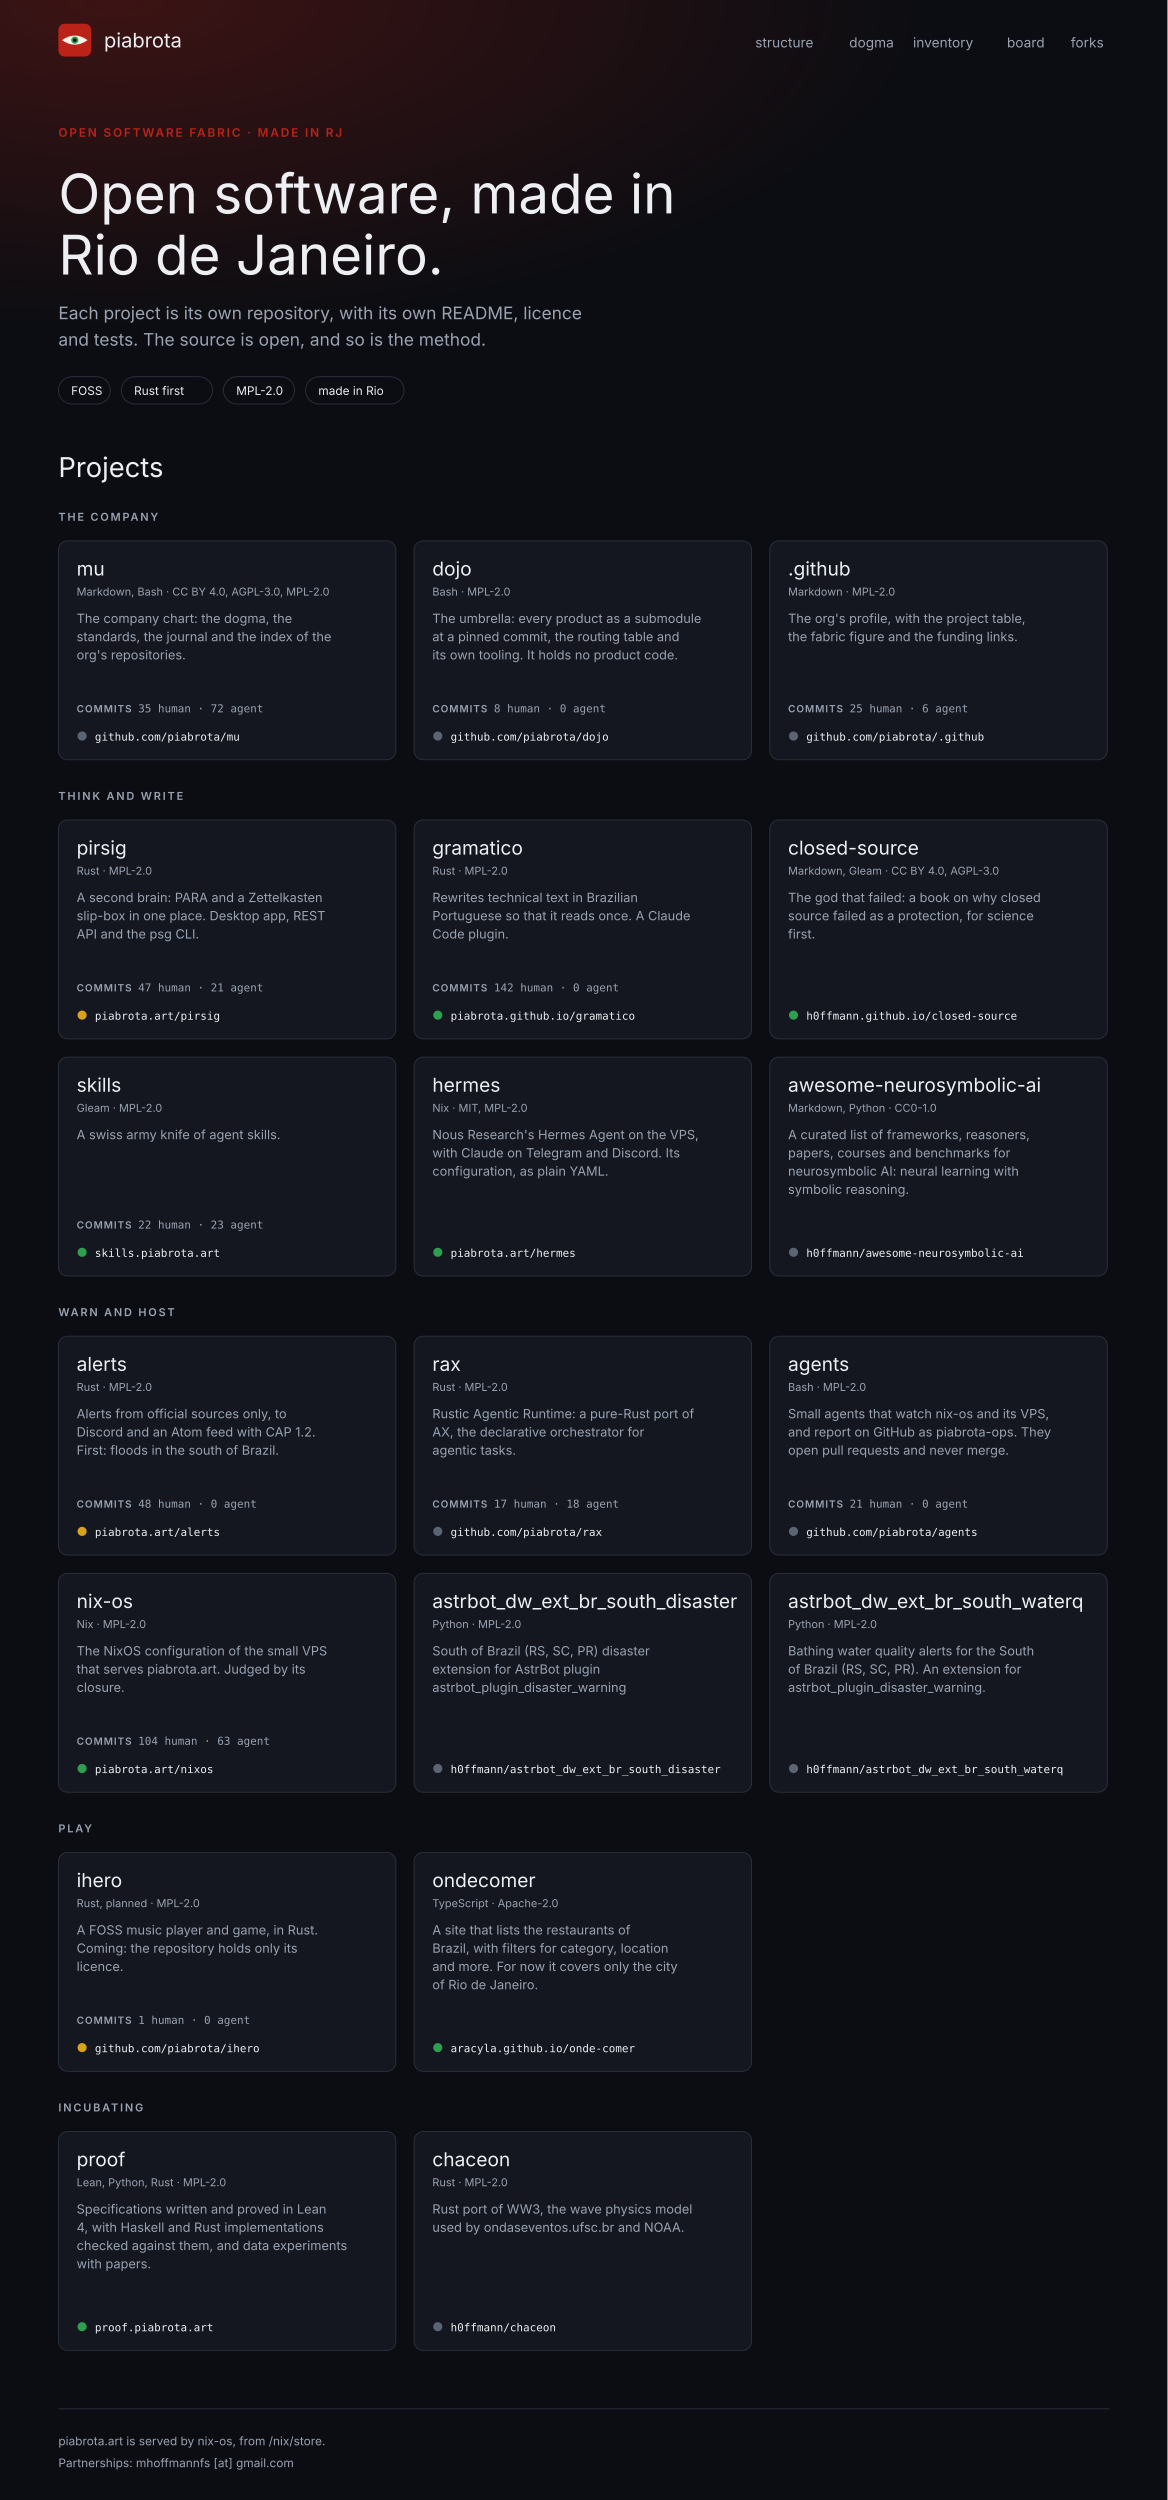
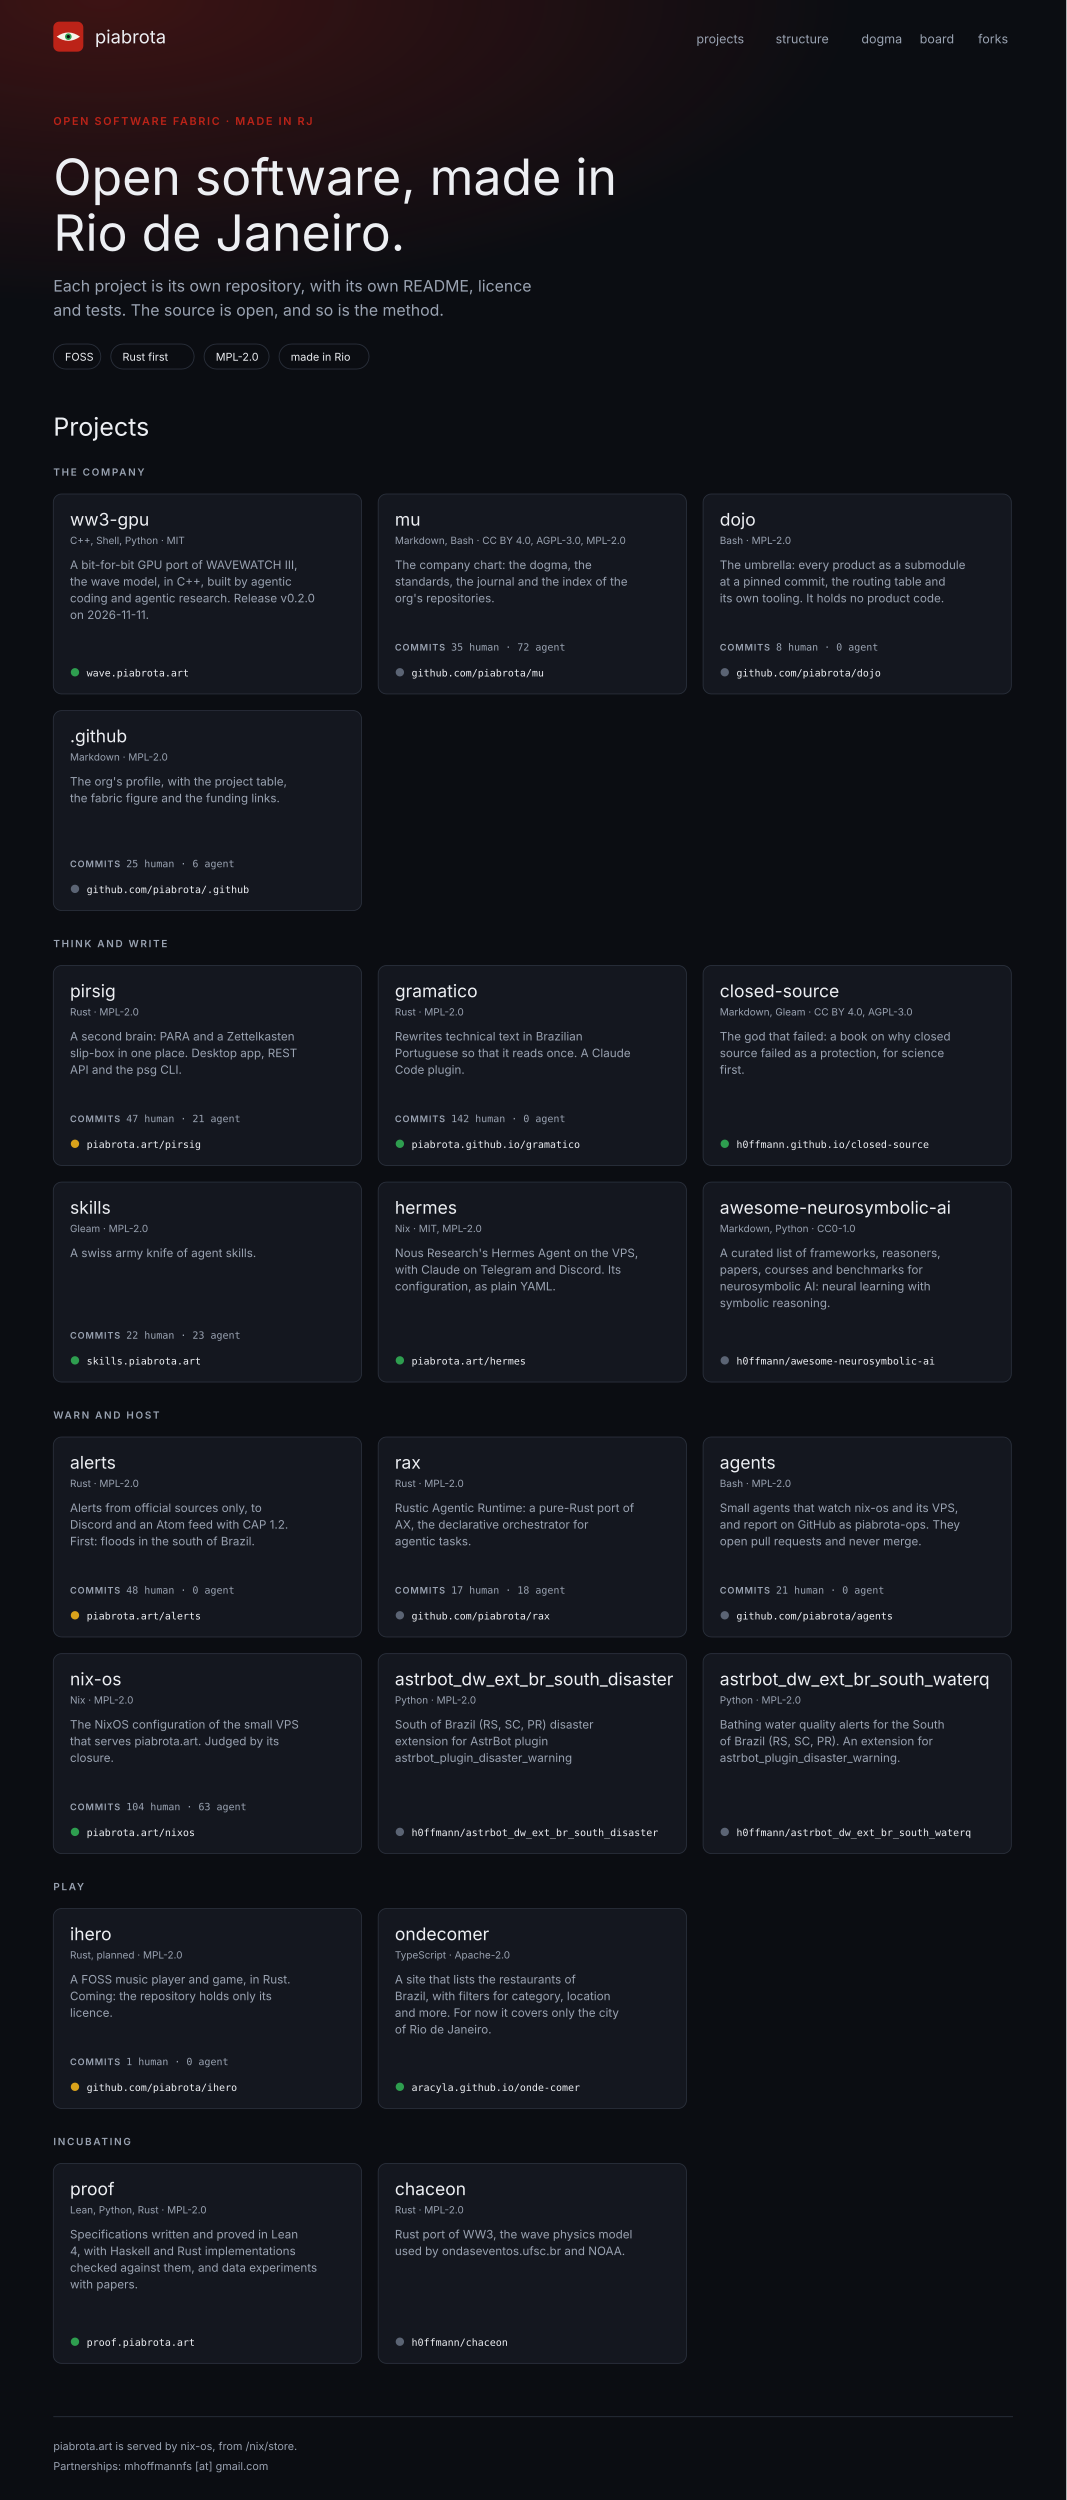
- <svg xmlns="http://www.w3.org/2000/svg" width="1280" height="2741" viewBox="0 0 1280 2741" font-family="Inter, system-ui, -apple-system, 'Segoe UI', sans-serif" role="img" aria-label="Mockup A, fabric: the piabrota.art homepage, 1280 px wide">
+ <svg xmlns="http://www.w3.org/2000/svg" width="1280" height="3001" viewBox="0 0 1280 3001" font-family="Inter, system-ui, -apple-system, 'Segoe UI', sans-serif" role="img" aria-label="Mockup A, fabric: the piabrota.art homepage, 1280 px wide">
  <defs>
    <radialGradient id="glow" cx="10%" cy="0%" r="70%">
      <stop offset="0" stop-color="#BC2318" stop-opacity="0.28" />
      <stop offset="1" stop-color="#BC2318" stop-opacity="0" />
    </radialGradient>
  </defs>
-   <rect fill="#0B0D12" height="2741" width="1280" x="0" y="0" />
+   <rect fill="#0B0D12" height="3001" width="1280" x="0" y="0" />
  <rect fill="url(#glow)" height="520" width="1280" x="0" y="0" />
  <g>
    <rect fill="#BC2318" height="36" rx="7" width="36" x="64" y="26" />
    <path d="M68 44 Q82 34 96 44 Q82 54 68 44Z" fill="#F7F3EA" />
    <circle cx="82" cy="44" fill="#2E9E4F" r="4" />
    <circle cx="82" cy="44" fill="#0B0D12" r="2" />
  </g>
  <text fill="#EDEFF3" font-family="'Fjalla One', 'Arial Narrow', Inter, sans-serif" font-size="22" x="114" y="52">piabrota</text>
-   <text fill="#9AA3B2" font-size="15" x="828" y="52">structure</text>
-   <text fill="#9AA3B2" font-size="15" x="931" y="52">dogma</text>
-   <text fill="#9AA3B2" font-size="15" x="1001" y="52">inventory</text>
+   <text fill="#9AA3B2" font-size="15" x="836" y="52">projects</text>
+   <text fill="#9AA3B2" font-size="15" x="931" y="52">structure</text>
+   <text fill="#9AA3B2" font-size="15" x="1034" y="52">dogma</text>
  <text fill="#9AA3B2" font-size="15" x="1104" y="52">board</text>
  <text fill="#9AA3B2" font-size="15" x="1174" y="52">forks</text>
  <text fill="#BC2318" font-size="13" font-weight="600" letter-spacing="2" x="64" y="150">OPEN SOFTWARE FABRIC · MADE IN RJ</text>
  <text fill="#EDEFF3" font-family="'Fjalla One', 'Arial Narrow', Inter, sans-serif" font-size="60" x="64" y="234">Open software, made in</text>
  <text fill="#EDEFF3" font-family="'Fjalla One', 'Arial Narrow', Inter, sans-serif" font-size="60" x="64" y="301">Rio de Janeiro.</text>
  <text fill="#9AA3B2" font-size="19" x="64" y="350">Each project is its own repository, with its own README, licence</text>
  <text fill="#9AA3B2" font-size="19" x="64" y="379">and tests. The source is open, and so is the method.</text>
  <g>
    <rect fill="none" height="30" rx="15" stroke="#2A303C" width="57" x="64" y="413" />
    <text fill="#EDEFF3" font-size="13" x="78" y="433">FOSS</text>
  </g>
  <g>
    <rect fill="none" height="30" rx="15" stroke="#2A303C" width="100" x="133" y="413" />
    <text fill="#EDEFF3" font-size="13" x="147" y="433">Rust first</text>
  </g>
  <g>
    <rect fill="none" height="30" rx="15" stroke="#2A303C" width="78" x="245" y="413" />
    <text fill="#EDEFF3" font-size="13" x="259" y="433">MPL-2.0</text>
  </g>
  <g>
    <rect fill="none" height="30" rx="15" stroke="#2A303C" width="108" x="335" y="413" />
    <text fill="#EDEFF3" font-size="13" x="349" y="433">made in Rio</text>
  </g>
  <text fill="#EDEFF3" font-family="'Fjalla One', 'Arial Narrow', Inter, sans-serif" font-size="30" x="64" y="523">Projects</text>
  <text fill="#9AA3B2" font-size="12" font-weight="600" letter-spacing="2" x="64" y="571">THE COMPANY</text>
  <g>
    <rect fill="#14171F" height="240" rx="10" stroke="#2A303C" width="370" x="64" y="593" />
-     <text fill="#EDEFF3" font-family="'Fjalla One', 'Arial Narrow', Inter, sans-serif" font-size="21" x="84" y="631">mu</text>
-     <text fill="#9AA3B2" font-size="12" x="84" y="653">Markdown, Bash · CC BY 4.0, AGPL-3.0, MPL-2.0</text>
-     <text fill="#9AA3B2" font-size="14" x="84" y="683">The company chart: the dogma, the</text>
-     <text fill="#9AA3B2" font-size="14" x="84" y="703">standards, the journal and the index of the</text>
-     <text fill="#9AA3B2" font-size="14" x="84" y="723">org's repositories.</text>
-     <text fill="#9AA3B2" font-family="'JetBrains Mono', ui-monospace, monospace" font-size="12" x="84" y="781">
+     <text fill="#EDEFF3" font-family="'Fjalla One', 'Arial Narrow', Inter, sans-serif" font-size="21" x="84" y="631">ww3-gpu</text>
+     <text fill="#9AA3B2" font-size="12" x="84" y="653">C++, Shell, Python · MIT</text>
+     <text fill="#9AA3B2" font-size="14" x="84" y="683">A bit-for-bit GPU port of WAVEWATCH III,</text>
+     <text fill="#9AA3B2" font-size="14" x="84" y="703">the wave model, in C++, built by agentic</text>
+     <text fill="#9AA3B2" font-size="14" x="84" y="723">coding and agentic research. Release v0.2.0</text>
+     <text fill="#9AA3B2" font-size="14" x="84" y="743">on 2026-11-11.</text>
+     <circle cx="90" cy="807" fill="#2E9E4F" r="5" />
+     <text fill="#EDEFF3" font-family="'JetBrains Mono', ui-monospace, monospace" font-size="12" x="104" y="812">wave.piabrota.art</text>
+   </g>
+   <g>
+     <rect fill="#14171F" height="240" rx="10" stroke="#2A303C" width="370" x="454" y="593" />
+     <text fill="#EDEFF3" font-family="'Fjalla One', 'Arial Narrow', Inter, sans-serif" font-size="21" x="474" y="631">mu</text>
+     <text fill="#9AA3B2" font-size="12" x="474" y="653">Markdown, Bash · CC BY 4.0, AGPL-3.0, MPL-2.0</text>
+     <text fill="#9AA3B2" font-size="14" x="474" y="683">The company chart: the dogma, the</text>
+     <text fill="#9AA3B2" font-size="14" x="474" y="703">standards, the journal and the index of the</text>
+     <text fill="#9AA3B2" font-size="14" x="474" y="723">org's repositories.</text>
+     <text fill="#9AA3B2" font-family="'JetBrains Mono', ui-monospace, monospace" font-size="12" x="474" y="781">
      <tspan font-family="Inter, sans-serif" font-size="11" font-weight="600" letter-spacing="1">COMMITS</tspan>  35 human · 72 agent</text>
-     <circle cx="90" cy="807" fill="#5B6474" r="5" />
-     <text fill="#EDEFF3" font-family="'JetBrains Mono', ui-monospace, monospace" font-size="12" x="104" y="812">github.com/piabrota/mu</text>
-   </g>
-   <g>
-     <rect fill="#14171F" height="240" rx="10" stroke="#2A303C" width="370" x="454" y="593" />
-     <text fill="#EDEFF3" font-family="'Fjalla One', 'Arial Narrow', Inter, sans-serif" font-size="21" x="474" y="631">dojo</text>
-     <text fill="#9AA3B2" font-size="12" x="474" y="653">Bash · MPL-2.0</text>
-     <text fill="#9AA3B2" font-size="14" x="474" y="683">The umbrella: every product as a submodule</text>
-     <text fill="#9AA3B2" font-size="14" x="474" y="703">at a pinned commit, the routing table and</text>
-     <text fill="#9AA3B2" font-size="14" x="474" y="723">its own tooling. It holds no product code.</text>
-     <text fill="#9AA3B2" font-family="'JetBrains Mono', ui-monospace, monospace" font-size="12" x="474" y="781">
+     <circle cx="480" cy="807" fill="#5B6474" r="5" />
+     <text fill="#EDEFF3" font-family="'JetBrains Mono', ui-monospace, monospace" font-size="12" x="494" y="812">github.com/piabrota/mu</text>
+   </g>
+   <g>
+     <rect fill="#14171F" height="240" rx="10" stroke="#2A303C" width="370" x="844" y="593" />
+     <text fill="#EDEFF3" font-family="'Fjalla One', 'Arial Narrow', Inter, sans-serif" font-size="21" x="864" y="631">dojo</text>
+     <text fill="#9AA3B2" font-size="12" x="864" y="653">Bash · MPL-2.0</text>
+     <text fill="#9AA3B2" font-size="14" x="864" y="683">The umbrella: every product as a submodule</text>
+     <text fill="#9AA3B2" font-size="14" x="864" y="703">at a pinned commit, the routing table and</text>
+     <text fill="#9AA3B2" font-size="14" x="864" y="723">its own tooling. It holds no product code.</text>
+     <text fill="#9AA3B2" font-family="'JetBrains Mono', ui-monospace, monospace" font-size="12" x="864" y="781">
      <tspan font-family="Inter, sans-serif" font-size="11" font-weight="600" letter-spacing="1">COMMITS</tspan>  8 human · 0 agent</text>
-     <circle cx="480" cy="807" fill="#5B6474" r="5" />
-     <text fill="#EDEFF3" font-family="'JetBrains Mono', ui-monospace, monospace" font-size="12" x="494" y="812">github.com/piabrota/dojo</text>
-   </g>
-   <g>
-     <rect fill="#14171F" height="240" rx="10" stroke="#2A303C" width="370" x="844" y="593" />
-     <text fill="#EDEFF3" font-family="'Fjalla One', 'Arial Narrow', Inter, sans-serif" font-size="21" x="864" y="631">.github</text>
-     <text fill="#9AA3B2" font-size="12" x="864" y="653">Markdown · MPL-2.0</text>
-     <text fill="#9AA3B2" font-size="14" x="864" y="683">The org's profile, with the project table,</text>
-     <text fill="#9AA3B2" font-size="14" x="864" y="703">the fabric figure and the funding links.</text>
-     <text fill="#9AA3B2" font-family="'JetBrains Mono', ui-monospace, monospace" font-size="12" x="864" y="781">
+     <circle cx="870" cy="807" fill="#5B6474" r="5" />
+     <text fill="#EDEFF3" font-family="'JetBrains Mono', ui-monospace, monospace" font-size="12" x="884" y="812">github.com/piabrota/dojo</text>
+   </g>
+   <g>
+     <rect fill="#14171F" height="240" rx="10" stroke="#2A303C" width="370" x="64" y="853" />
+     <text fill="#EDEFF3" font-family="'Fjalla One', 'Arial Narrow', Inter, sans-serif" font-size="21" x="84" y="891">.github</text>
+     <text fill="#9AA3B2" font-size="12" x="84" y="913">Markdown · MPL-2.0</text>
+     <text fill="#9AA3B2" font-size="14" x="84" y="943">The org's profile, with the project table,</text>
+     <text fill="#9AA3B2" font-size="14" x="84" y="963">the fabric figure and the funding links.</text>
+     <text fill="#9AA3B2" font-family="'JetBrains Mono', ui-monospace, monospace" font-size="12" x="84" y="1041">
      <tspan font-family="Inter, sans-serif" font-size="11" font-weight="600" letter-spacing="1">COMMITS</tspan>  25 human · 6 agent</text>
-     <circle cx="870" cy="807" fill="#5B6474" r="5" />
-     <text fill="#EDEFF3" font-family="'JetBrains Mono', ui-monospace, monospace" font-size="12" x="884" y="812">github.com/piabrota/.github</text>
-   </g>
-   <text fill="#9AA3B2" font-size="12" font-weight="600" letter-spacing="2" x="64" y="877">THINK AND WRITE</text>
-   <g>
-     <rect fill="#14171F" height="240" rx="10" stroke="#2A303C" width="370" x="64" y="899" />
-     <text fill="#EDEFF3" font-family="'Fjalla One', 'Arial Narrow', Inter, sans-serif" font-size="21" x="84" y="937">pirsig</text>
-     <text fill="#9AA3B2" font-size="12" x="84" y="959">Rust · MPL-2.0</text>
-     <text fill="#9AA3B2" font-size="14" x="84" y="989">A second brain: PARA and a Zettelkasten</text>
-     <text fill="#9AA3B2" font-size="14" x="84" y="1009">slip-box in one place. Desktop app, REST</text>
-     <text fill="#9AA3B2" font-size="14" x="84" y="1029">API and the psg CLI.</text>
-     <text fill="#9AA3B2" font-family="'JetBrains Mono', ui-monospace, monospace" font-size="12" x="84" y="1087">
+     <circle cx="90" cy="1067" fill="#5B6474" r="5" />
+     <text fill="#EDEFF3" font-family="'JetBrains Mono', ui-monospace, monospace" font-size="12" x="104" y="1072">github.com/piabrota/.github</text>
+   </g>
+   <text fill="#9AA3B2" font-size="12" font-weight="600" letter-spacing="2" x="64" y="1137">THINK AND WRITE</text>
+   <g>
+     <rect fill="#14171F" height="240" rx="10" stroke="#2A303C" width="370" x="64" y="1159" />
+     <text fill="#EDEFF3" font-family="'Fjalla One', 'Arial Narrow', Inter, sans-serif" font-size="21" x="84" y="1197">pirsig</text>
+     <text fill="#9AA3B2" font-size="12" x="84" y="1219">Rust · MPL-2.0</text>
+     <text fill="#9AA3B2" font-size="14" x="84" y="1249">A second brain: PARA and a Zettelkasten</text>
+     <text fill="#9AA3B2" font-size="14" x="84" y="1269">slip-box in one place. Desktop app, REST</text>
+     <text fill="#9AA3B2" font-size="14" x="84" y="1289">API and the psg CLI.</text>
+     <text fill="#9AA3B2" font-family="'JetBrains Mono', ui-monospace, monospace" font-size="12" x="84" y="1347">
      <tspan font-family="Inter, sans-serif" font-size="11" font-weight="600" letter-spacing="1">COMMITS</tspan>  47 human · 21 agent</text>
-     <circle cx="90" cy="1113" fill="#D9A21B" r="5" />
-     <text fill="#EDEFF3" font-family="'JetBrains Mono', ui-monospace, monospace" font-size="12" x="104" y="1118">piabrota.art/pirsig</text>
-   </g>
-   <g>
-     <rect fill="#14171F" height="240" rx="10" stroke="#2A303C" width="370" x="454" y="899" />
-     <text fill="#EDEFF3" font-family="'Fjalla One', 'Arial Narrow', Inter, sans-serif" font-size="21" x="474" y="937">gramatico</text>
-     <text fill="#9AA3B2" font-size="12" x="474" y="959">Rust · MPL-2.0</text>
-     <text fill="#9AA3B2" font-size="14" x="474" y="989">Rewrites technical text in Brazilian</text>
-     <text fill="#9AA3B2" font-size="14" x="474" y="1009">Portuguese so that it reads once. A Claude</text>
-     <text fill="#9AA3B2" font-size="14" x="474" y="1029">Code plugin.</text>
-     <text fill="#9AA3B2" font-family="'JetBrains Mono', ui-monospace, monospace" font-size="12" x="474" y="1087">
+     <circle cx="90" cy="1373" fill="#D9A21B" r="5" />
+     <text fill="#EDEFF3" font-family="'JetBrains Mono', ui-monospace, monospace" font-size="12" x="104" y="1378">piabrota.art/pirsig</text>
+   </g>
+   <g>
+     <rect fill="#14171F" height="240" rx="10" stroke="#2A303C" width="370" x="454" y="1159" />
+     <text fill="#EDEFF3" font-family="'Fjalla One', 'Arial Narrow', Inter, sans-serif" font-size="21" x="474" y="1197">gramatico</text>
+     <text fill="#9AA3B2" font-size="12" x="474" y="1219">Rust · MPL-2.0</text>
+     <text fill="#9AA3B2" font-size="14" x="474" y="1249">Rewrites technical text in Brazilian</text>
+     <text fill="#9AA3B2" font-size="14" x="474" y="1269">Portuguese so that it reads once. A Claude</text>
+     <text fill="#9AA3B2" font-size="14" x="474" y="1289">Code plugin.</text>
+     <text fill="#9AA3B2" font-family="'JetBrains Mono', ui-monospace, monospace" font-size="12" x="474" y="1347">
      <tspan font-family="Inter, sans-serif" font-size="11" font-weight="600" letter-spacing="1">COMMITS</tspan>  142 human · 0 agent</text>
-     <circle cx="480" cy="1113" fill="#2E9E4F" r="5" />
-     <text fill="#EDEFF3" font-family="'JetBrains Mono', ui-monospace, monospace" font-size="12" x="494" y="1118">piabrota.github.io/gramatico</text>
-   </g>
-   <g>
-     <rect fill="#14171F" height="240" rx="10" stroke="#2A303C" width="370" x="844" y="899" />
-     <text fill="#EDEFF3" font-family="'Fjalla One', 'Arial Narrow', Inter, sans-serif" font-size="21" x="864" y="937">closed-source</text>
-     <text fill="#9AA3B2" font-size="12" x="864" y="959">Markdown, Gleam · CC BY 4.0, AGPL-3.0</text>
-     <text fill="#9AA3B2" font-size="14" x="864" y="989">The god that failed: a book on why closed</text>
-     <text fill="#9AA3B2" font-size="14" x="864" y="1009">source failed as a protection, for science</text>
-     <text fill="#9AA3B2" font-size="14" x="864" y="1029">first.</text>
-     <circle cx="870" cy="1113" fill="#2E9E4F" r="5" />
-     <text fill="#EDEFF3" font-family="'JetBrains Mono', ui-monospace, monospace" font-size="12" x="884" y="1118">h0ffmann.github.io/closed-source</text>
-   </g>
-   <g>
-     <rect fill="#14171F" height="240" rx="10" stroke="#2A303C" width="370" x="64" y="1159" />
-     <text fill="#EDEFF3" font-family="'Fjalla One', 'Arial Narrow', Inter, sans-serif" font-size="21" x="84" y="1197">skills</text>
-     <text fill="#9AA3B2" font-size="12" x="84" y="1219">Gleam · MPL-2.0</text>
-     <text fill="#9AA3B2" font-size="14" x="84" y="1249">A swiss army knife of agent skills.</text>
-     <text fill="#9AA3B2" font-family="'JetBrains Mono', ui-monospace, monospace" font-size="12" x="84" y="1347">
+     <circle cx="480" cy="1373" fill="#2E9E4F" r="5" />
+     <text fill="#EDEFF3" font-family="'JetBrains Mono', ui-monospace, monospace" font-size="12" x="494" y="1378">piabrota.github.io/gramatico</text>
+   </g>
+   <g>
+     <rect fill="#14171F" height="240" rx="10" stroke="#2A303C" width="370" x="844" y="1159" />
+     <text fill="#EDEFF3" font-family="'Fjalla One', 'Arial Narrow', Inter, sans-serif" font-size="21" x="864" y="1197">closed-source</text>
+     <text fill="#9AA3B2" font-size="12" x="864" y="1219">Markdown, Gleam · CC BY 4.0, AGPL-3.0</text>
+     <text fill="#9AA3B2" font-size="14" x="864" y="1249">The god that failed: a book on why closed</text>
+     <text fill="#9AA3B2" font-size="14" x="864" y="1269">source failed as a protection, for science</text>
+     <text fill="#9AA3B2" font-size="14" x="864" y="1289">first.</text>
+     <circle cx="870" cy="1373" fill="#2E9E4F" r="5" />
+     <text fill="#EDEFF3" font-family="'JetBrains Mono', ui-monospace, monospace" font-size="12" x="884" y="1378">h0ffmann.github.io/closed-source</text>
+   </g>
+   <g>
+     <rect fill="#14171F" height="240" rx="10" stroke="#2A303C" width="370" x="64" y="1419" />
+     <text fill="#EDEFF3" font-family="'Fjalla One', 'Arial Narrow', Inter, sans-serif" font-size="21" x="84" y="1457">skills</text>
+     <text fill="#9AA3B2" font-size="12" x="84" y="1479">Gleam · MPL-2.0</text>
+     <text fill="#9AA3B2" font-size="14" x="84" y="1509">A swiss army knife of agent skills.</text>
+     <text fill="#9AA3B2" font-family="'JetBrains Mono', ui-monospace, monospace" font-size="12" x="84" y="1607">
      <tspan font-family="Inter, sans-serif" font-size="11" font-weight="600" letter-spacing="1">COMMITS</tspan>  22 human · 23 agent</text>
-     <circle cx="90" cy="1373" fill="#2E9E4F" r="5" />
-     <text fill="#EDEFF3" font-family="'JetBrains Mono', ui-monospace, monospace" font-size="12" x="104" y="1378">skills.piabrota.art</text>
-   </g>
-   <g>
-     <rect fill="#14171F" height="240" rx="10" stroke="#2A303C" width="370" x="454" y="1159" />
-     <text fill="#EDEFF3" font-family="'Fjalla One', 'Arial Narrow', Inter, sans-serif" font-size="21" x="474" y="1197">hermes</text>
-     <text fill="#9AA3B2" font-size="12" x="474" y="1219">Nix · MIT, MPL-2.0</text>
-     <text fill="#9AA3B2" font-size="14" x="474" y="1249">Nous Research's Hermes Agent on the VPS,</text>
-     <text fill="#9AA3B2" font-size="14" x="474" y="1269">with Claude on Telegram and Discord. Its</text>
-     <text fill="#9AA3B2" font-size="14" x="474" y="1289">configuration, as plain YAML.</text>
-     <circle cx="480" cy="1373" fill="#2E9E4F" r="5" />
-     <text fill="#EDEFF3" font-family="'JetBrains Mono', ui-monospace, monospace" font-size="12" x="494" y="1378">piabrota.art/hermes</text>
-   </g>
-   <g>
-     <rect fill="#14171F" height="240" rx="10" stroke="#2A303C" width="370" x="844" y="1159" />
-     <text fill="#EDEFF3" font-family="'Fjalla One', 'Arial Narrow', Inter, sans-serif" font-size="21" x="864" y="1197">awesome-neurosymbolic-ai</text>
-     <text fill="#9AA3B2" font-size="12" x="864" y="1219">Markdown, Python · CC0-1.0</text>
-     <text fill="#9AA3B2" font-size="14" x="864" y="1249">A curated list of frameworks, reasoners,</text>
-     <text fill="#9AA3B2" font-size="14" x="864" y="1269">papers, courses and benchmarks for</text>
-     <text fill="#9AA3B2" font-size="14" x="864" y="1289">neurosymbolic AI: neural learning with</text>
-     <text fill="#9AA3B2" font-size="14" x="864" y="1309">symbolic reasoning.</text>
-     <circle cx="870" cy="1373" fill="#5B6474" r="5" />
-     <text fill="#EDEFF3" font-family="'JetBrains Mono', ui-monospace, monospace" font-size="12" x="884" y="1378">h0ffmann/awesome-neurosymbolic-ai</text>
-   </g>
-   <text fill="#9AA3B2" font-size="12" font-weight="600" letter-spacing="2" x="64" y="1443">WARN AND HOST</text>
-   <g>
-     <rect fill="#14171F" height="240" rx="10" stroke="#2A303C" width="370" x="64" y="1465" />
-     <text fill="#EDEFF3" font-family="'Fjalla One', 'Arial Narrow', Inter, sans-serif" font-size="21" x="84" y="1503">alerts</text>
-     <text fill="#9AA3B2" font-size="12" x="84" y="1525">Rust · MPL-2.0</text>
-     <text fill="#9AA3B2" font-size="14" x="84" y="1555">Alerts from official sources only, to</text>
-     <text fill="#9AA3B2" font-size="14" x="84" y="1575">Discord and an Atom feed with CAP 1.2.</text>
-     <text fill="#9AA3B2" font-size="14" x="84" y="1595">First: floods in the south of Brazil.</text>
-     <text fill="#9AA3B2" font-family="'JetBrains Mono', ui-monospace, monospace" font-size="12" x="84" y="1653">
+     <circle cx="90" cy="1633" fill="#2E9E4F" r="5" />
+     <text fill="#EDEFF3" font-family="'JetBrains Mono', ui-monospace, monospace" font-size="12" x="104" y="1638">skills.piabrota.art</text>
+   </g>
+   <g>
+     <rect fill="#14171F" height="240" rx="10" stroke="#2A303C" width="370" x="454" y="1419" />
+     <text fill="#EDEFF3" font-family="'Fjalla One', 'Arial Narrow', Inter, sans-serif" font-size="21" x="474" y="1457">hermes</text>
+     <text fill="#9AA3B2" font-size="12" x="474" y="1479">Nix · MIT, MPL-2.0</text>
+     <text fill="#9AA3B2" font-size="14" x="474" y="1509">Nous Research's Hermes Agent on the VPS,</text>
+     <text fill="#9AA3B2" font-size="14" x="474" y="1529">with Claude on Telegram and Discord. Its</text>
+     <text fill="#9AA3B2" font-size="14" x="474" y="1549">configuration, as plain YAML.</text>
+     <circle cx="480" cy="1633" fill="#2E9E4F" r="5" />
+     <text fill="#EDEFF3" font-family="'JetBrains Mono', ui-monospace, monospace" font-size="12" x="494" y="1638">piabrota.art/hermes</text>
+   </g>
+   <g>
+     <rect fill="#14171F" height="240" rx="10" stroke="#2A303C" width="370" x="844" y="1419" />
+     <text fill="#EDEFF3" font-family="'Fjalla One', 'Arial Narrow', Inter, sans-serif" font-size="21" x="864" y="1457">awesome-neurosymbolic-ai</text>
+     <text fill="#9AA3B2" font-size="12" x="864" y="1479">Markdown, Python · CC0-1.0</text>
+     <text fill="#9AA3B2" font-size="14" x="864" y="1509">A curated list of frameworks, reasoners,</text>
+     <text fill="#9AA3B2" font-size="14" x="864" y="1529">papers, courses and benchmarks for</text>
+     <text fill="#9AA3B2" font-size="14" x="864" y="1549">neurosymbolic AI: neural learning with</text>
+     <text fill="#9AA3B2" font-size="14" x="864" y="1569">symbolic reasoning.</text>
+     <circle cx="870" cy="1633" fill="#5B6474" r="5" />
+     <text fill="#EDEFF3" font-family="'JetBrains Mono', ui-monospace, monospace" font-size="12" x="884" y="1638">h0ffmann/awesome-neurosymbolic-ai</text>
+   </g>
+   <text fill="#9AA3B2" font-size="12" font-weight="600" letter-spacing="2" x="64" y="1703">WARN AND HOST</text>
+   <g>
+     <rect fill="#14171F" height="240" rx="10" stroke="#2A303C" width="370" x="64" y="1725" />
+     <text fill="#EDEFF3" font-family="'Fjalla One', 'Arial Narrow', Inter, sans-serif" font-size="21" x="84" y="1763">alerts</text>
+     <text fill="#9AA3B2" font-size="12" x="84" y="1785">Rust · MPL-2.0</text>
+     <text fill="#9AA3B2" font-size="14" x="84" y="1815">Alerts from official sources only, to</text>
+     <text fill="#9AA3B2" font-size="14" x="84" y="1835">Discord and an Atom feed with CAP 1.2.</text>
+     <text fill="#9AA3B2" font-size="14" x="84" y="1855">First: floods in the south of Brazil.</text>
+     <text fill="#9AA3B2" font-family="'JetBrains Mono', ui-monospace, monospace" font-size="12" x="84" y="1913">
      <tspan font-family="Inter, sans-serif" font-size="11" font-weight="600" letter-spacing="1">COMMITS</tspan>  48 human · 0 agent</text>
-     <circle cx="90" cy="1679" fill="#D9A21B" r="5" />
-     <text fill="#EDEFF3" font-family="'JetBrains Mono', ui-monospace, monospace" font-size="12" x="104" y="1684">piabrota.art/alerts</text>
-   </g>
-   <g>
-     <rect fill="#14171F" height="240" rx="10" stroke="#2A303C" width="370" x="454" y="1465" />
-     <text fill="#EDEFF3" font-family="'Fjalla One', 'Arial Narrow', Inter, sans-serif" font-size="21" x="474" y="1503">rax</text>
-     <text fill="#9AA3B2" font-size="12" x="474" y="1525">Rust · MPL-2.0</text>
-     <text fill="#9AA3B2" font-size="14" x="474" y="1555">Rustic Agentic Runtime: a pure-Rust port of</text>
-     <text fill="#9AA3B2" font-size="14" x="474" y="1575">AX, the declarative orchestrator for</text>
-     <text fill="#9AA3B2" font-size="14" x="474" y="1595">agentic tasks.</text>
-     <text fill="#9AA3B2" font-family="'JetBrains Mono', ui-monospace, monospace" font-size="12" x="474" y="1653">
+     <circle cx="90" cy="1939" fill="#D9A21B" r="5" />
+     <text fill="#EDEFF3" font-family="'JetBrains Mono', ui-monospace, monospace" font-size="12" x="104" y="1944">piabrota.art/alerts</text>
+   </g>
+   <g>
+     <rect fill="#14171F" height="240" rx="10" stroke="#2A303C" width="370" x="454" y="1725" />
+     <text fill="#EDEFF3" font-family="'Fjalla One', 'Arial Narrow', Inter, sans-serif" font-size="21" x="474" y="1763">rax</text>
+     <text fill="#9AA3B2" font-size="12" x="474" y="1785">Rust · MPL-2.0</text>
+     <text fill="#9AA3B2" font-size="14" x="474" y="1815">Rustic Agentic Runtime: a pure-Rust port of</text>
+     <text fill="#9AA3B2" font-size="14" x="474" y="1835">AX, the declarative orchestrator for</text>
+     <text fill="#9AA3B2" font-size="14" x="474" y="1855">agentic tasks.</text>
+     <text fill="#9AA3B2" font-family="'JetBrains Mono', ui-monospace, monospace" font-size="12" x="474" y="1913">
      <tspan font-family="Inter, sans-serif" font-size="11" font-weight="600" letter-spacing="1">COMMITS</tspan>  17 human · 18 agent</text>
-     <circle cx="480" cy="1679" fill="#5B6474" r="5" />
-     <text fill="#EDEFF3" font-family="'JetBrains Mono', ui-monospace, monospace" font-size="12" x="494" y="1684">github.com/piabrota/rax</text>
-   </g>
-   <g>
-     <rect fill="#14171F" height="240" rx="10" stroke="#2A303C" width="370" x="844" y="1465" />
-     <text fill="#EDEFF3" font-family="'Fjalla One', 'Arial Narrow', Inter, sans-serif" font-size="21" x="864" y="1503">agents</text>
-     <text fill="#9AA3B2" font-size="12" x="864" y="1525">Bash · MPL-2.0</text>
-     <text fill="#9AA3B2" font-size="14" x="864" y="1555">Small agents that watch nix-os and its VPS,</text>
-     <text fill="#9AA3B2" font-size="14" x="864" y="1575">and report on GitHub as piabrota-ops. They</text>
-     <text fill="#9AA3B2" font-size="14" x="864" y="1595">open pull requests and never merge.</text>
-     <text fill="#9AA3B2" font-family="'JetBrains Mono', ui-monospace, monospace" font-size="12" x="864" y="1653">
+     <circle cx="480" cy="1939" fill="#5B6474" r="5" />
+     <text fill="#EDEFF3" font-family="'JetBrains Mono', ui-monospace, monospace" font-size="12" x="494" y="1944">github.com/piabrota/rax</text>
+   </g>
+   <g>
+     <rect fill="#14171F" height="240" rx="10" stroke="#2A303C" width="370" x="844" y="1725" />
+     <text fill="#EDEFF3" font-family="'Fjalla One', 'Arial Narrow', Inter, sans-serif" font-size="21" x="864" y="1763">agents</text>
+     <text fill="#9AA3B2" font-size="12" x="864" y="1785">Bash · MPL-2.0</text>
+     <text fill="#9AA3B2" font-size="14" x="864" y="1815">Small agents that watch nix-os and its VPS,</text>
+     <text fill="#9AA3B2" font-size="14" x="864" y="1835">and report on GitHub as piabrota-ops. They</text>
+     <text fill="#9AA3B2" font-size="14" x="864" y="1855">open pull requests and never merge.</text>
+     <text fill="#9AA3B2" font-family="'JetBrains Mono', ui-monospace, monospace" font-size="12" x="864" y="1913">
      <tspan font-family="Inter, sans-serif" font-size="11" font-weight="600" letter-spacing="1">COMMITS</tspan>  21 human · 0 agent</text>
-     <circle cx="870" cy="1679" fill="#5B6474" r="5" />
-     <text fill="#EDEFF3" font-family="'JetBrains Mono', ui-monospace, monospace" font-size="12" x="884" y="1684">github.com/piabrota/agents</text>
-   </g>
-   <g>
-     <rect fill="#14171F" height="240" rx="10" stroke="#2A303C" width="370" x="64" y="1725" />
-     <text fill="#EDEFF3" font-family="'Fjalla One', 'Arial Narrow', Inter, sans-serif" font-size="21" x="84" y="1763">nix-os</text>
-     <text fill="#9AA3B2" font-size="12" x="84" y="1785">Nix · MPL-2.0</text>
-     <text fill="#9AA3B2" font-size="14" x="84" y="1815">The NixOS configuration of the small VPS</text>
-     <text fill="#9AA3B2" font-size="14" x="84" y="1835">that serves piabrota.art. Judged by its</text>
-     <text fill="#9AA3B2" font-size="14" x="84" y="1855">closure.</text>
-     <text fill="#9AA3B2" font-family="'JetBrains Mono', ui-monospace, monospace" font-size="12" x="84" y="1913">
+     <circle cx="870" cy="1939" fill="#5B6474" r="5" />
+     <text fill="#EDEFF3" font-family="'JetBrains Mono', ui-monospace, monospace" font-size="12" x="884" y="1944">github.com/piabrota/agents</text>
+   </g>
+   <g>
+     <rect fill="#14171F" height="240" rx="10" stroke="#2A303C" width="370" x="64" y="1985" />
+     <text fill="#EDEFF3" font-family="'Fjalla One', 'Arial Narrow', Inter, sans-serif" font-size="21" x="84" y="2023">nix-os</text>
+     <text fill="#9AA3B2" font-size="12" x="84" y="2045">Nix · MPL-2.0</text>
+     <text fill="#9AA3B2" font-size="14" x="84" y="2075">The NixOS configuration of the small VPS</text>
+     <text fill="#9AA3B2" font-size="14" x="84" y="2095">that serves piabrota.art. Judged by its</text>
+     <text fill="#9AA3B2" font-size="14" x="84" y="2115">closure.</text>
+     <text fill="#9AA3B2" font-family="'JetBrains Mono', ui-monospace, monospace" font-size="12" x="84" y="2173">
      <tspan font-family="Inter, sans-serif" font-size="11" font-weight="600" letter-spacing="1">COMMITS</tspan>  104 human · 63 agent</text>
-     <circle cx="90" cy="1939" fill="#2E9E4F" r="5" />
-     <text fill="#EDEFF3" font-family="'JetBrains Mono', ui-monospace, monospace" font-size="12" x="104" y="1944">piabrota.art/nixos</text>
-   </g>
-   <g>
-     <rect fill="#14171F" height="240" rx="10" stroke="#2A303C" width="370" x="454" y="1725" />
-     <text fill="#EDEFF3" font-family="'Fjalla One', 'Arial Narrow', Inter, sans-serif" font-size="21" x="474" y="1763">astrbot_dw_ext_br_south_disaster</text>
-     <text fill="#9AA3B2" font-size="12" x="474" y="1785">Python · MPL-2.0</text>
-     <text fill="#9AA3B2" font-size="14" x="474" y="1815">South of Brazil (RS, SC, PR) disaster</text>
-     <text fill="#9AA3B2" font-size="14" x="474" y="1835">extension for AstrBot plugin</text>
-     <text fill="#9AA3B2" font-size="14" x="474" y="1855">astrbot_plugin_disaster_warning</text>
-     <circle cx="480" cy="1939" fill="#5B6474" r="5" />
-     <text fill="#EDEFF3" font-family="'JetBrains Mono', ui-monospace, monospace" font-size="12" x="494" y="1944">h0ffmann/astrbot_dw_ext_br_south_disaster</text>
-   </g>
-   <g>
-     <rect fill="#14171F" height="240" rx="10" stroke="#2A303C" width="370" x="844" y="1725" />
-     <text fill="#EDEFF3" font-family="'Fjalla One', 'Arial Narrow', Inter, sans-serif" font-size="21" x="864" y="1763">astrbot_dw_ext_br_south_waterq</text>
-     <text fill="#9AA3B2" font-size="12" x="864" y="1785">Python · MPL-2.0</text>
-     <text fill="#9AA3B2" font-size="14" x="864" y="1815">Bathing water quality alerts for the South</text>
-     <text fill="#9AA3B2" font-size="14" x="864" y="1835">of Brazil (RS, SC, PR). An extension for</text>
-     <text fill="#9AA3B2" font-size="14" x="864" y="1855">astrbot_plugin_disaster_warning.</text>
-     <circle cx="870" cy="1939" fill="#5B6474" r="5" />
-     <text fill="#EDEFF3" font-family="'JetBrains Mono', ui-monospace, monospace" font-size="12" x="884" y="1944">h0ffmann/astrbot_dw_ext_br_south_waterq</text>
-   </g>
-   <text fill="#9AA3B2" font-size="12" font-weight="600" letter-spacing="2" x="64" y="2009">PLAY</text>
-   <g>
-     <rect fill="#14171F" height="240" rx="10" stroke="#2A303C" width="370" x="64" y="2031" />
-     <text fill="#EDEFF3" font-family="'Fjalla One', 'Arial Narrow', Inter, sans-serif" font-size="21" x="84" y="2069">ihero</text>
-     <text fill="#9AA3B2" font-size="12" x="84" y="2091">Rust, planned · MPL-2.0</text>
-     <text fill="#9AA3B2" font-size="14" x="84" y="2121">A FOSS music player and game, in Rust.</text>
-     <text fill="#9AA3B2" font-size="14" x="84" y="2141">Coming: the repository holds only its</text>
-     <text fill="#9AA3B2" font-size="14" x="84" y="2161">licence.</text>
-     <text fill="#9AA3B2" font-family="'JetBrains Mono', ui-monospace, monospace" font-size="12" x="84" y="2219">
+     <circle cx="90" cy="2199" fill="#2E9E4F" r="5" />
+     <text fill="#EDEFF3" font-family="'JetBrains Mono', ui-monospace, monospace" font-size="12" x="104" y="2204">piabrota.art/nixos</text>
+   </g>
+   <g>
+     <rect fill="#14171F" height="240" rx="10" stroke="#2A303C" width="370" x="454" y="1985" />
+     <text fill="#EDEFF3" font-family="'Fjalla One', 'Arial Narrow', Inter, sans-serif" font-size="21" x="474" y="2023">astrbot_dw_ext_br_south_disaster</text>
+     <text fill="#9AA3B2" font-size="12" x="474" y="2045">Python · MPL-2.0</text>
+     <text fill="#9AA3B2" font-size="14" x="474" y="2075">South of Brazil (RS, SC, PR) disaster</text>
+     <text fill="#9AA3B2" font-size="14" x="474" y="2095">extension for AstrBot plugin</text>
+     <text fill="#9AA3B2" font-size="14" x="474" y="2115">astrbot_plugin_disaster_warning</text>
+     <circle cx="480" cy="2199" fill="#5B6474" r="5" />
+     <text fill="#EDEFF3" font-family="'JetBrains Mono', ui-monospace, monospace" font-size="12" x="494" y="2204">h0ffmann/astrbot_dw_ext_br_south_disaster</text>
+   </g>
+   <g>
+     <rect fill="#14171F" height="240" rx="10" stroke="#2A303C" width="370" x="844" y="1985" />
+     <text fill="#EDEFF3" font-family="'Fjalla One', 'Arial Narrow', Inter, sans-serif" font-size="21" x="864" y="2023">astrbot_dw_ext_br_south_waterq</text>
+     <text fill="#9AA3B2" font-size="12" x="864" y="2045">Python · MPL-2.0</text>
+     <text fill="#9AA3B2" font-size="14" x="864" y="2075">Bathing water quality alerts for the South</text>
+     <text fill="#9AA3B2" font-size="14" x="864" y="2095">of Brazil (RS, SC, PR). An extension for</text>
+     <text fill="#9AA3B2" font-size="14" x="864" y="2115">astrbot_plugin_disaster_warning.</text>
+     <circle cx="870" cy="2199" fill="#5B6474" r="5" />
+     <text fill="#EDEFF3" font-family="'JetBrains Mono', ui-monospace, monospace" font-size="12" x="884" y="2204">h0ffmann/astrbot_dw_ext_br_south_waterq</text>
+   </g>
+   <text fill="#9AA3B2" font-size="12" font-weight="600" letter-spacing="2" x="64" y="2269">PLAY</text>
+   <g>
+     <rect fill="#14171F" height="240" rx="10" stroke="#2A303C" width="370" x="64" y="2291" />
+     <text fill="#EDEFF3" font-family="'Fjalla One', 'Arial Narrow', Inter, sans-serif" font-size="21" x="84" y="2329">ihero</text>
+     <text fill="#9AA3B2" font-size="12" x="84" y="2351">Rust, planned · MPL-2.0</text>
+     <text fill="#9AA3B2" font-size="14" x="84" y="2381">A FOSS music player and game, in Rust.</text>
+     <text fill="#9AA3B2" font-size="14" x="84" y="2401">Coming: the repository holds only its</text>
+     <text fill="#9AA3B2" font-size="14" x="84" y="2421">licence.</text>
+     <text fill="#9AA3B2" font-family="'JetBrains Mono', ui-monospace, monospace" font-size="12" x="84" y="2479">
      <tspan font-family="Inter, sans-serif" font-size="11" font-weight="600" letter-spacing="1">COMMITS</tspan>  1 human · 0 agent</text>
-     <circle cx="90" cy="2245" fill="#D9A21B" r="5" />
-     <text fill="#EDEFF3" font-family="'JetBrains Mono', ui-monospace, monospace" font-size="12" x="104" y="2250">github.com/piabrota/ihero</text>
-   </g>
-   <g>
-     <rect fill="#14171F" height="240" rx="10" stroke="#2A303C" width="370" x="454" y="2031" />
-     <text fill="#EDEFF3" font-family="'Fjalla One', 'Arial Narrow', Inter, sans-serif" font-size="21" x="474" y="2069">ondecomer</text>
-     <text fill="#9AA3B2" font-size="12" x="474" y="2091">TypeScript · Apache-2.0</text>
-     <text fill="#9AA3B2" font-size="14" x="474" y="2121">A site that lists the restaurants of</text>
-     <text fill="#9AA3B2" font-size="14" x="474" y="2141">Brazil, with filters for category, location</text>
-     <text fill="#9AA3B2" font-size="14" x="474" y="2161">and more. For now it covers only the city</text>
-     <text fill="#9AA3B2" font-size="14" x="474" y="2181">of Rio de Janeiro.</text>
-     <circle cx="480" cy="2245" fill="#2E9E4F" r="5" />
-     <text fill="#EDEFF3" font-family="'JetBrains Mono', ui-monospace, monospace" font-size="12" x="494" y="2250">aracyla.github.io/onde-comer</text>
-   </g>
-   <text fill="#9AA3B2" font-size="12" font-weight="600" letter-spacing="2" x="64" y="2315">INCUBATING</text>
-   <g>
-     <rect fill="#14171F" height="240" rx="10" stroke="#2A303C" width="370" x="64" y="2337" />
-     <text fill="#EDEFF3" font-family="'Fjalla One', 'Arial Narrow', Inter, sans-serif" font-size="21" x="84" y="2375">proof</text>
-     <text fill="#9AA3B2" font-size="12" x="84" y="2397">Lean, Python, Rust · MPL-2.0</text>
-     <text fill="#9AA3B2" font-size="14" x="84" y="2427">Specifications written and proved in Lean</text>
-     <text fill="#9AA3B2" font-size="14" x="84" y="2447">4, with Haskell and Rust implementations</text>
-     <text fill="#9AA3B2" font-size="14" x="84" y="2467">checked against them, and data experiments</text>
-     <text fill="#9AA3B2" font-size="14" x="84" y="2487">with papers.</text>
-     <circle cx="90" cy="2551" fill="#2E9E4F" r="5" />
-     <text fill="#EDEFF3" font-family="'JetBrains Mono', ui-monospace, monospace" font-size="12" x="104" y="2556">proof.piabrota.art</text>
-   </g>
-   <g>
-     <rect fill="#14171F" height="240" rx="10" stroke="#2A303C" width="370" x="454" y="2337" />
-     <text fill="#EDEFF3" font-family="'Fjalla One', 'Arial Narrow', Inter, sans-serif" font-size="21" x="474" y="2375">chaceon</text>
-     <text fill="#9AA3B2" font-size="12" x="474" y="2397">Rust · MPL-2.0</text>
-     <text fill="#9AA3B2" font-size="14" x="474" y="2427">Rust port of WW3, the wave physics model</text>
-     <text fill="#9AA3B2" font-size="14" x="474" y="2447">used by ondaseventos.ufsc.br and NOAA.</text>
-     <circle cx="480" cy="2551" fill="#5B6474" r="5" />
-     <text fill="#EDEFF3" font-family="'JetBrains Mono', ui-monospace, monospace" font-size="12" x="494" y="2556">h0ffmann/chaceon</text>
-   </g>
-   <line stroke="#2A303C" x1="64" x2="1216" y1="2641" y2="2641" />
-   <text fill="#9AA3B2" font-size="13" x="64" y="2681">piabrota.art is served by nix-os, from /nix/store.</text>
-   <text fill="#9AA3B2" font-size="13" x="64" y="2705">Partnerships: mhoffmannfs [at] gmail.com</text>
+     <circle cx="90" cy="2505" fill="#D9A21B" r="5" />
+     <text fill="#EDEFF3" font-family="'JetBrains Mono', ui-monospace, monospace" font-size="12" x="104" y="2510">github.com/piabrota/ihero</text>
+   </g>
+   <g>
+     <rect fill="#14171F" height="240" rx="10" stroke="#2A303C" width="370" x="454" y="2291" />
+     <text fill="#EDEFF3" font-family="'Fjalla One', 'Arial Narrow', Inter, sans-serif" font-size="21" x="474" y="2329">ondecomer</text>
+     <text fill="#9AA3B2" font-size="12" x="474" y="2351">TypeScript · Apache-2.0</text>
+     <text fill="#9AA3B2" font-size="14" x="474" y="2381">A site that lists the restaurants of</text>
+     <text fill="#9AA3B2" font-size="14" x="474" y="2401">Brazil, with filters for category, location</text>
+     <text fill="#9AA3B2" font-size="14" x="474" y="2421">and more. For now it covers only the city</text>
+     <text fill="#9AA3B2" font-size="14" x="474" y="2441">of Rio de Janeiro.</text>
+     <circle cx="480" cy="2505" fill="#2E9E4F" r="5" />
+     <text fill="#EDEFF3" font-family="'JetBrains Mono', ui-monospace, monospace" font-size="12" x="494" y="2510">aracyla.github.io/onde-comer</text>
+   </g>
+   <text fill="#9AA3B2" font-size="12" font-weight="600" letter-spacing="2" x="64" y="2575">INCUBATING</text>
+   <g>
+     <rect fill="#14171F" height="240" rx="10" stroke="#2A303C" width="370" x="64" y="2597" />
+     <text fill="#EDEFF3" font-family="'Fjalla One', 'Arial Narrow', Inter, sans-serif" font-size="21" x="84" y="2635">proof</text>
+     <text fill="#9AA3B2" font-size="12" x="84" y="2657">Lean, Python, Rust · MPL-2.0</text>
+     <text fill="#9AA3B2" font-size="14" x="84" y="2687">Specifications written and proved in Lean</text>
+     <text fill="#9AA3B2" font-size="14" x="84" y="2707">4, with Haskell and Rust implementations</text>
+     <text fill="#9AA3B2" font-size="14" x="84" y="2727">checked against them, and data experiments</text>
+     <text fill="#9AA3B2" font-size="14" x="84" y="2747">with papers.</text>
+     <circle cx="90" cy="2811" fill="#2E9E4F" r="5" />
+     <text fill="#EDEFF3" font-family="'JetBrains Mono', ui-monospace, monospace" font-size="12" x="104" y="2816">proof.piabrota.art</text>
+   </g>
+   <g>
+     <rect fill="#14171F" height="240" rx="10" stroke="#2A303C" width="370" x="454" y="2597" />
+     <text fill="#EDEFF3" font-family="'Fjalla One', 'Arial Narrow', Inter, sans-serif" font-size="21" x="474" y="2635">chaceon</text>
+     <text fill="#9AA3B2" font-size="12" x="474" y="2657">Rust · MPL-2.0</text>
+     <text fill="#9AA3B2" font-size="14" x="474" y="2687">Rust port of WW3, the wave physics model</text>
+     <text fill="#9AA3B2" font-size="14" x="474" y="2707">used by ondaseventos.ufsc.br and NOAA.</text>
+     <circle cx="480" cy="2811" fill="#5B6474" r="5" />
+     <text fill="#EDEFF3" font-family="'JetBrains Mono', ui-monospace, monospace" font-size="12" x="494" y="2816">h0ffmann/chaceon</text>
+   </g>
+   <line stroke="#2A303C" x1="64" x2="1216" y1="2901" y2="2901" />
+   <text fill="#9AA3B2" font-size="13" x="64" y="2941">piabrota.art is served by nix-os, from /nix/store.</text>
+   <text fill="#9AA3B2" font-size="13" x="64" y="2965">Partnerships: mhoffmannfs [at] gmail.com</text>
</svg>
